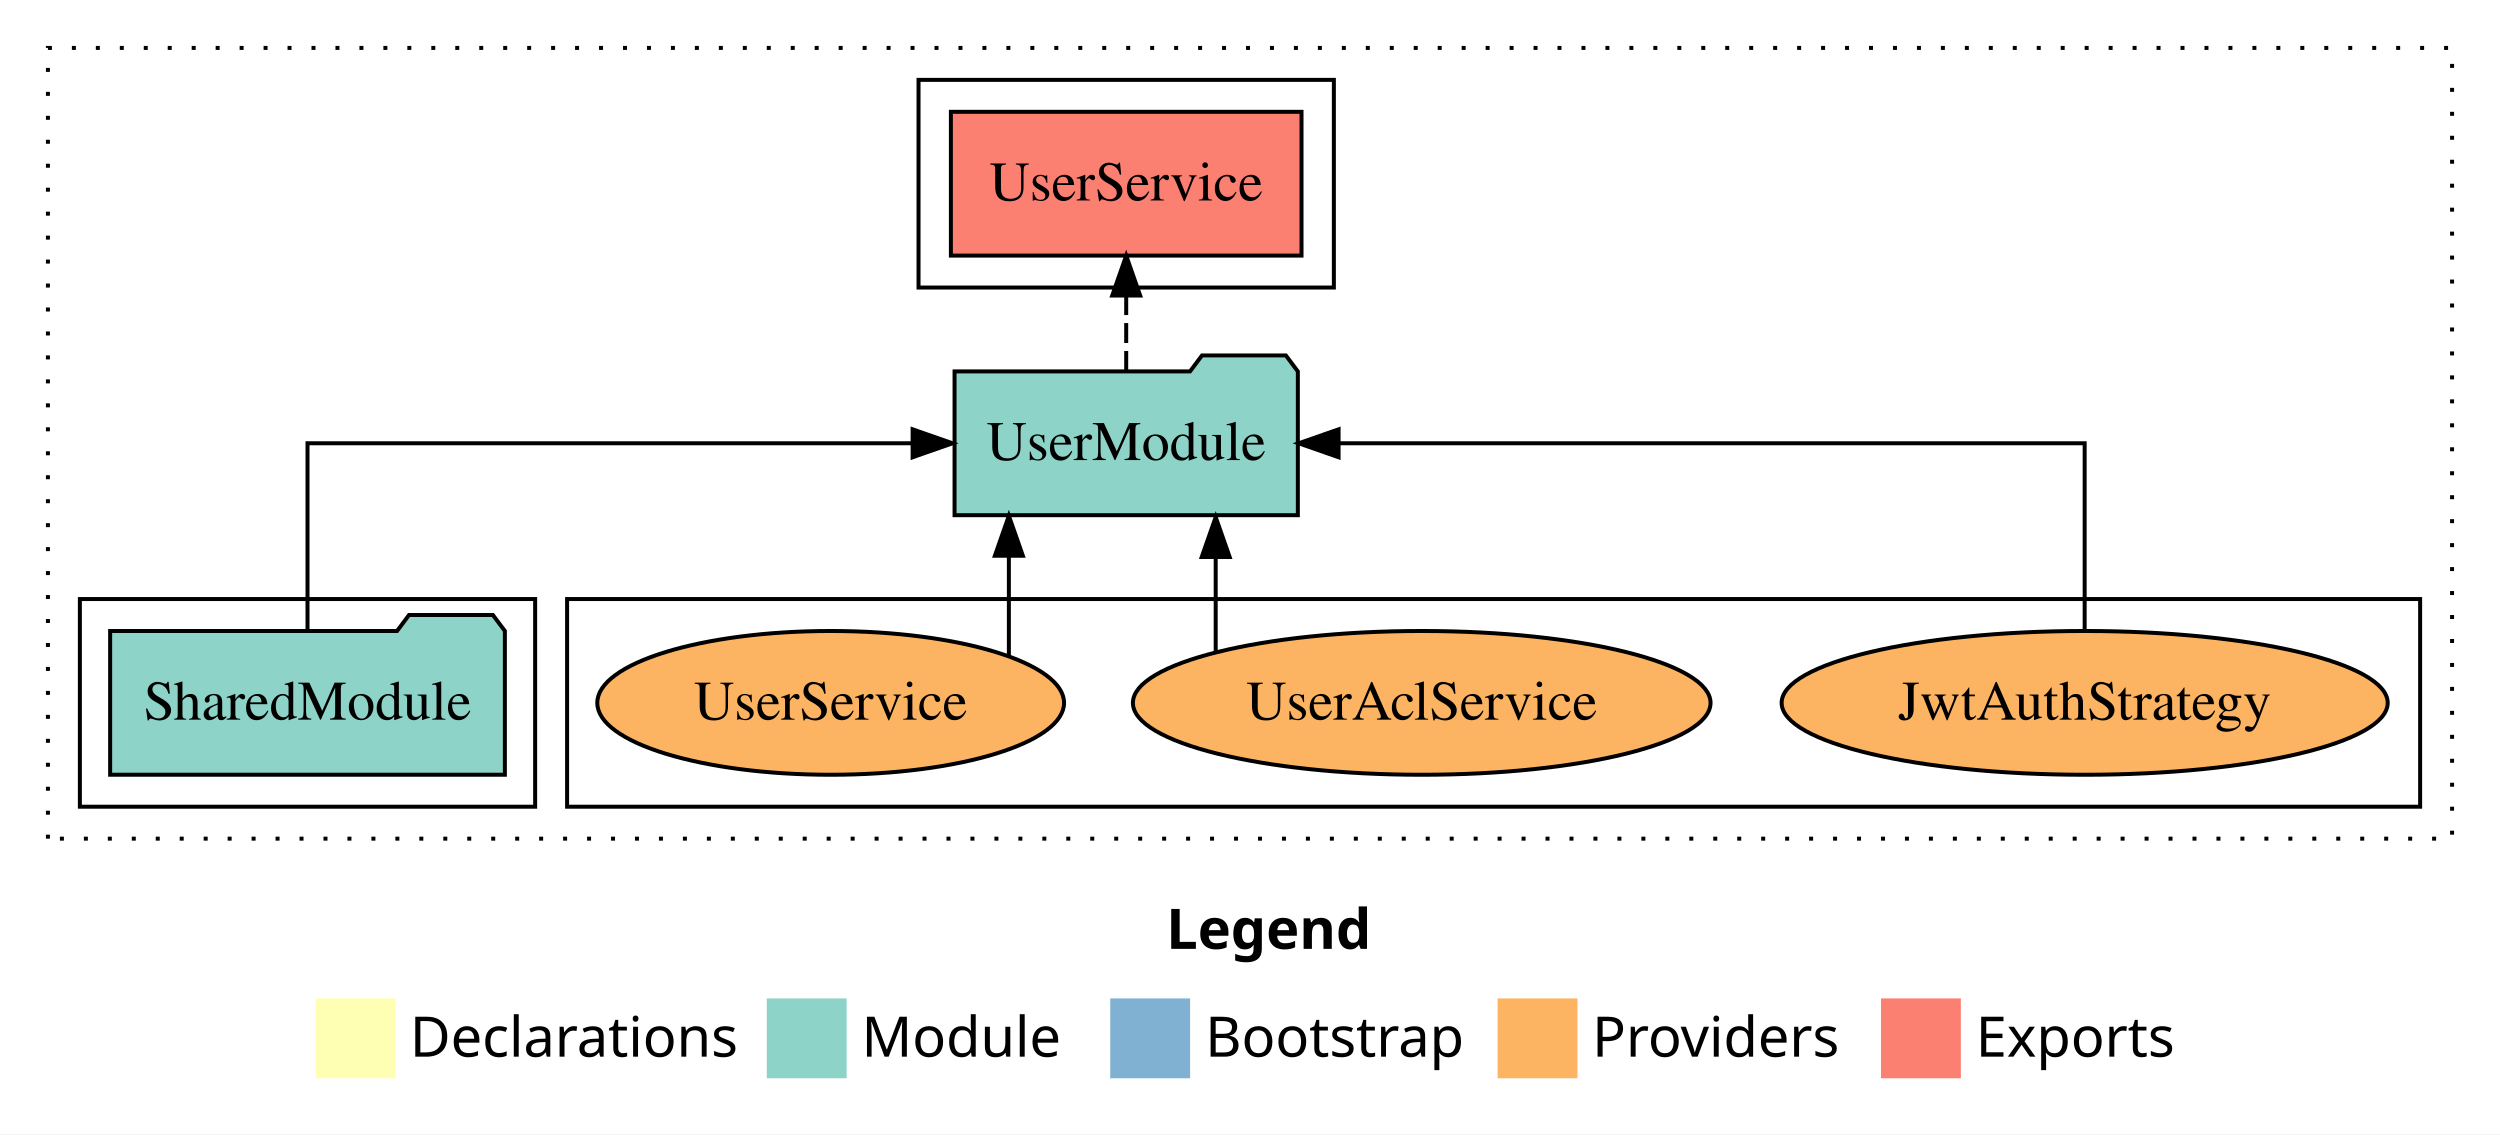
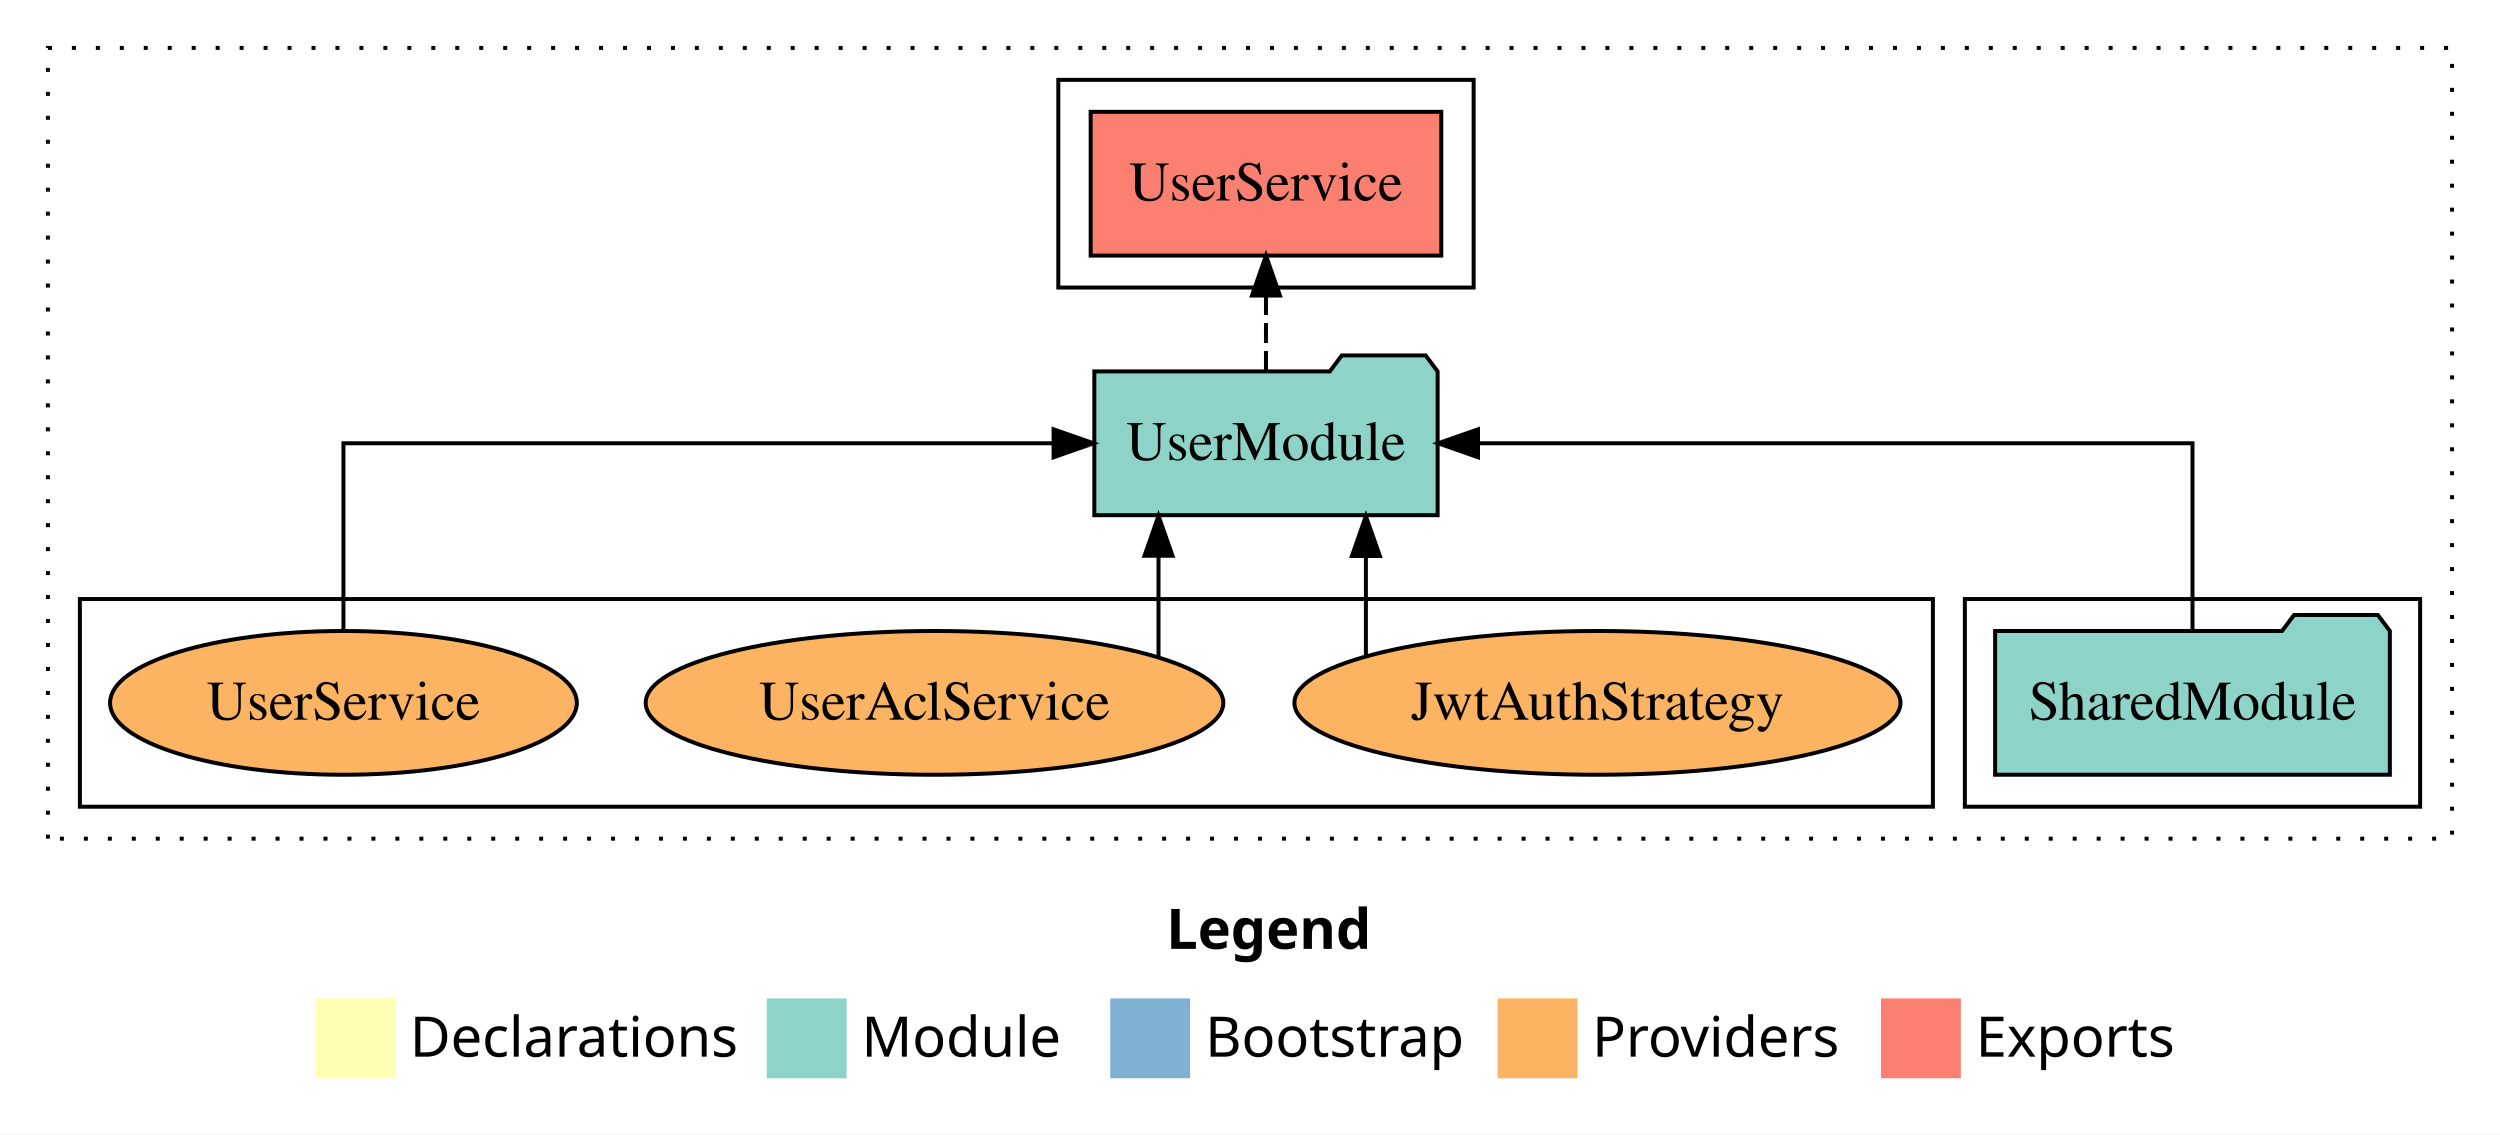
<svg xmlns="http://www.w3.org/2000/svg" width="626pt" height="284pt" viewBox="0.00 0.00 626.00 284.00">
  <g id="graph0" class="graph" transform="scale(1 1) rotate(0) translate(4 280)">
    <polygon fill="white" stroke="transparent" points="-4,4 -4,-280 622,-280 622,4 -4,4" />
    <text text-anchor="start" x="288.01" y="-42.4" font-family="Times-12" font-weight="bold" font-size="14.00">Legend</text>
    <polygon fill="#ffffb3" stroke="transparent" points="75,-10 75,-30 95,-30 95,-10 75,-10" />
    <text text-anchor="start" x="98.63" y="-15.4" font-family="Times-12" font-size="14.00">  Declarations</text>
    <polygon fill="#8dd3c7" stroke="transparent" points="188,-10 188,-30 208,-30 208,-10 188,-10" />
    <text text-anchor="start" x="211.73" y="-15.4" font-family="Times-12" font-size="14.00">  Module</text>
    <polygon fill="#80b1d3" stroke="transparent" points="274,-10 274,-30 294,-30 294,-10 274,-10" />
    <text text-anchor="start" x="297.78" y="-15.4" font-family="Times-12" font-size="14.00">  Bootstrap</text>
    <polygon fill="#fdb462" stroke="transparent" points="371,-10 371,-30 391,-30 391,-10 371,-10" />
    <text text-anchor="start" x="394.67" y="-15.4" font-family="Times-12" font-size="14.00">  Providers</text>
    <polygon fill="#fb8072" stroke="transparent" points="467,-10 467,-30 487,-30 487,-10 467,-10" />
    <text text-anchor="start" x="490.73" y="-15.4" font-family="Times-12" font-size="14.00">  Exports</text>
    <g id="clust1" class="cluster">
      <polygon fill="none" stroke="black" stroke-dasharray="1,5" points="8,-70 8,-268 610,-268 610,-70 8,-70" />
    </g>
-     <g id="clust6" class="cluster">
-       <polygon fill="none" stroke="black" points="138,-78 138,-130 602,-130 602,-78 138,-78" />
+     <g id="clust3" class="cluster">
+       <polygon fill="none" stroke="black" points="488,-78 488,-130 602,-130 602,-78 488,-78" />
    </g>
    <g id="clust4" class="cluster">
-       <polygon fill="none" stroke="black" points="226,-208 226,-260 330,-260 330,-208 226,-208" />
+       <polygon fill="none" stroke="black" points="261,-208 261,-260 365,-260 365,-208 261,-208" />
    </g>
-     <g id="clust3" class="cluster">
-       <polygon fill="none" stroke="black" points="16,-78 16,-130 130,-130 130,-78 16,-78" />
+     <g id="clust6" class="cluster">
+       <polygon fill="none" stroke="black" points="16,-78 16,-130 480,-130 480,-78 16,-78" />
    </g>
    <g id="node1" class="node">
-       <polygon fill="#8dd3c7" stroke="black" points="122.42,-122 119.42,-126 98.42,-126 95.42,-122 23.58,-122 23.58,-86 122.42,-86 122.42,-122" />
-       <text text-anchor="middle" x="73" y="-99.8" font-family="Times,serif" font-size="14.00">SharedModule</text>
+       <polygon fill="#8dd3c7" stroke="black" points="594.42,-122 591.42,-126 570.42,-126 567.42,-122 495.58,-122 495.58,-86 594.42,-86 594.42,-122" />
+       <text text-anchor="middle" x="545" y="-99.8" font-family="Times,serif" font-size="14.00">SharedModule</text>
    </g>
    <g id="node2" class="node">
-       <polygon fill="#8dd3c7" stroke="black" points="320.98,-187 317.98,-191 296.98,-191 293.98,-187 235.02,-187 235.02,-151 320.98,-151 320.98,-187" />
-       <text text-anchor="middle" x="278" y="-164.8" font-family="Times,serif" font-size="14.00">UserModule</text>
+       <polygon fill="#8dd3c7" stroke="black" points="355.98,-187 352.98,-191 331.98,-191 328.98,-187 270.02,-187 270.02,-151 355.98,-151 355.98,-187" />
+       <text text-anchor="middle" x="313" y="-164.8" font-family="Times,serif" font-size="14.00">UserModule</text>
    </g>
    <g id="edge1" class="edge">
-       <path fill="none" stroke="black" d="M73,-122.11C73,-141.34 73,-169 73,-169 73,-169 224.52,-169 224.52,-169" />
-       <polygon fill="black" stroke="black" points="224.52,-172.5 234.52,-169 224.52,-165.5 224.52,-172.5" />
+       <path fill="none" stroke="black" d="M545,-122.11C545,-141.34 545,-169 545,-169 545,-169 366.09,-169 366.09,-169" />
+       <polygon fill="black" stroke="black" points="366.09,-165.5 356.09,-169 366.09,-172.5 366.09,-165.5" />
    </g>
    <g id="node3" class="node">
-       <polygon fill="#fb8072" stroke="black" points="321.9,-252 234.1,-252 234.1,-216 321.9,-216 321.9,-252" />
-       <text text-anchor="middle" x="278" y="-229.8" font-family="Times,serif" font-size="14.00">UserService </text>
+       <polygon fill="#fb8072" stroke="black" points="356.9,-252 269.1,-252 269.1,-216 356.9,-216 356.9,-252" />
+       <text text-anchor="middle" x="313" y="-229.8" font-family="Times,serif" font-size="14.00">UserService </text>
    </g>
    <g id="edge2" class="edge">
-       <path fill="none" stroke="black" stroke-dasharray="5,2" d="M278,-187.11C278,-187.11 278,-205.99 278,-205.99" />
-       <polygon fill="black" stroke="black" points="274.5,-205.99 278,-215.99 281.5,-205.99 274.5,-205.99" />
+       <path fill="none" stroke="black" stroke-dasharray="5,2" d="M313,-187.11C313,-187.11 313,-205.99 313,-205.99" />
+       <polygon fill="black" stroke="black" points="309.5,-205.99 313,-215.99 316.5,-205.99 309.5,-205.99" />
    </g>
    <g id="node4" class="node">
-       <ellipse fill="#fdb462" stroke="black" cx="518" cy="-104" rx="75.88" ry="18" />
-       <text text-anchor="middle" x="518" y="-99.8" font-family="Times,serif" font-size="14.00">JwtAuthStrategy</text>
+       <ellipse fill="#fdb462" stroke="black" cx="396" cy="-104" rx="75.88" ry="18" />
+       <text text-anchor="middle" x="396" y="-99.8" font-family="Times,serif" font-size="14.00">JwtAuthStrategy</text>
    </g>
    <g id="edge3" class="edge">
-       <path fill="none" stroke="black" d="M518,-122.11C518,-141.34 518,-169 518,-169 518,-169 331.18,-169 331.18,-169" />
-       <polygon fill="black" stroke="black" points="331.18,-165.5 321.18,-169 331.18,-172.5 331.18,-165.5" />
+       <path fill="none" stroke="black" d="M338.02,-115.92C338.02,-115.92 338.02,-140.77 338.02,-140.77" />
+       <polygon fill="black" stroke="black" points="334.52,-140.77 338.02,-150.77 341.52,-140.77 334.52,-140.77" />
    </g>
    <g id="node5" class="node">
-       <ellipse fill="#fdb462" stroke="black" cx="352" cy="-104" rx="72.32" ry="18" />
-       <text text-anchor="middle" x="352" y="-99.8" font-family="Times,serif" font-size="14.00">UserAclService</text>
+       <ellipse fill="#fdb462" stroke="black" cx="230" cy="-104" rx="72.32" ry="18" />
+       <text text-anchor="middle" x="230" y="-99.8" font-family="Times,serif" font-size="14.00">UserAclService</text>
    </g>
    <g id="edge4" class="edge">
-       <path fill="none" stroke="black" d="M300.41,-116.84C300.41,-116.84 300.41,-140.52 300.41,-140.52" />
-       <polygon fill="black" stroke="black" points="296.91,-140.52 300.41,-150.52 303.91,-140.52 296.91,-140.52" />
+       <path fill="none" stroke="black" d="M286.09,-115.62C286.09,-115.62 286.09,-140.85 286.09,-140.85" />
+       <polygon fill="black" stroke="black" points="282.59,-140.85 286.09,-150.85 289.59,-140.85 282.59,-140.85" />
    </g>
    <g id="node6" class="node">
-       <ellipse fill="#fdb462" stroke="black" cx="204" cy="-104" rx="58.44" ry="18" />
-       <text text-anchor="middle" x="204" y="-99.8" font-family="Times,serif" font-size="14.00">UserService</text>
+       <ellipse fill="#fdb462" stroke="black" cx="82" cy="-104" rx="58.44" ry="18" />
+       <text text-anchor="middle" x="82" y="-99.8" font-family="Times,serif" font-size="14.00">UserService</text>
    </g>
    <g id="edge5" class="edge">
-       <path fill="none" stroke="black" d="M248.62,-115.62C248.62,-115.62 248.62,-140.85 248.62,-140.85" />
-       <polygon fill="black" stroke="black" points="245.12,-140.85 248.62,-150.85 252.12,-140.85 245.12,-140.85" />
+       <path fill="none" stroke="black" d="M82,-122.11C82,-141.34 82,-169 82,-169 82,-169 259.82,-169 259.82,-169" />
+       <polygon fill="black" stroke="black" points="259.82,-172.5 269.82,-169 259.82,-165.5 259.82,-172.5" />
    </g>
  </g>
</svg>
